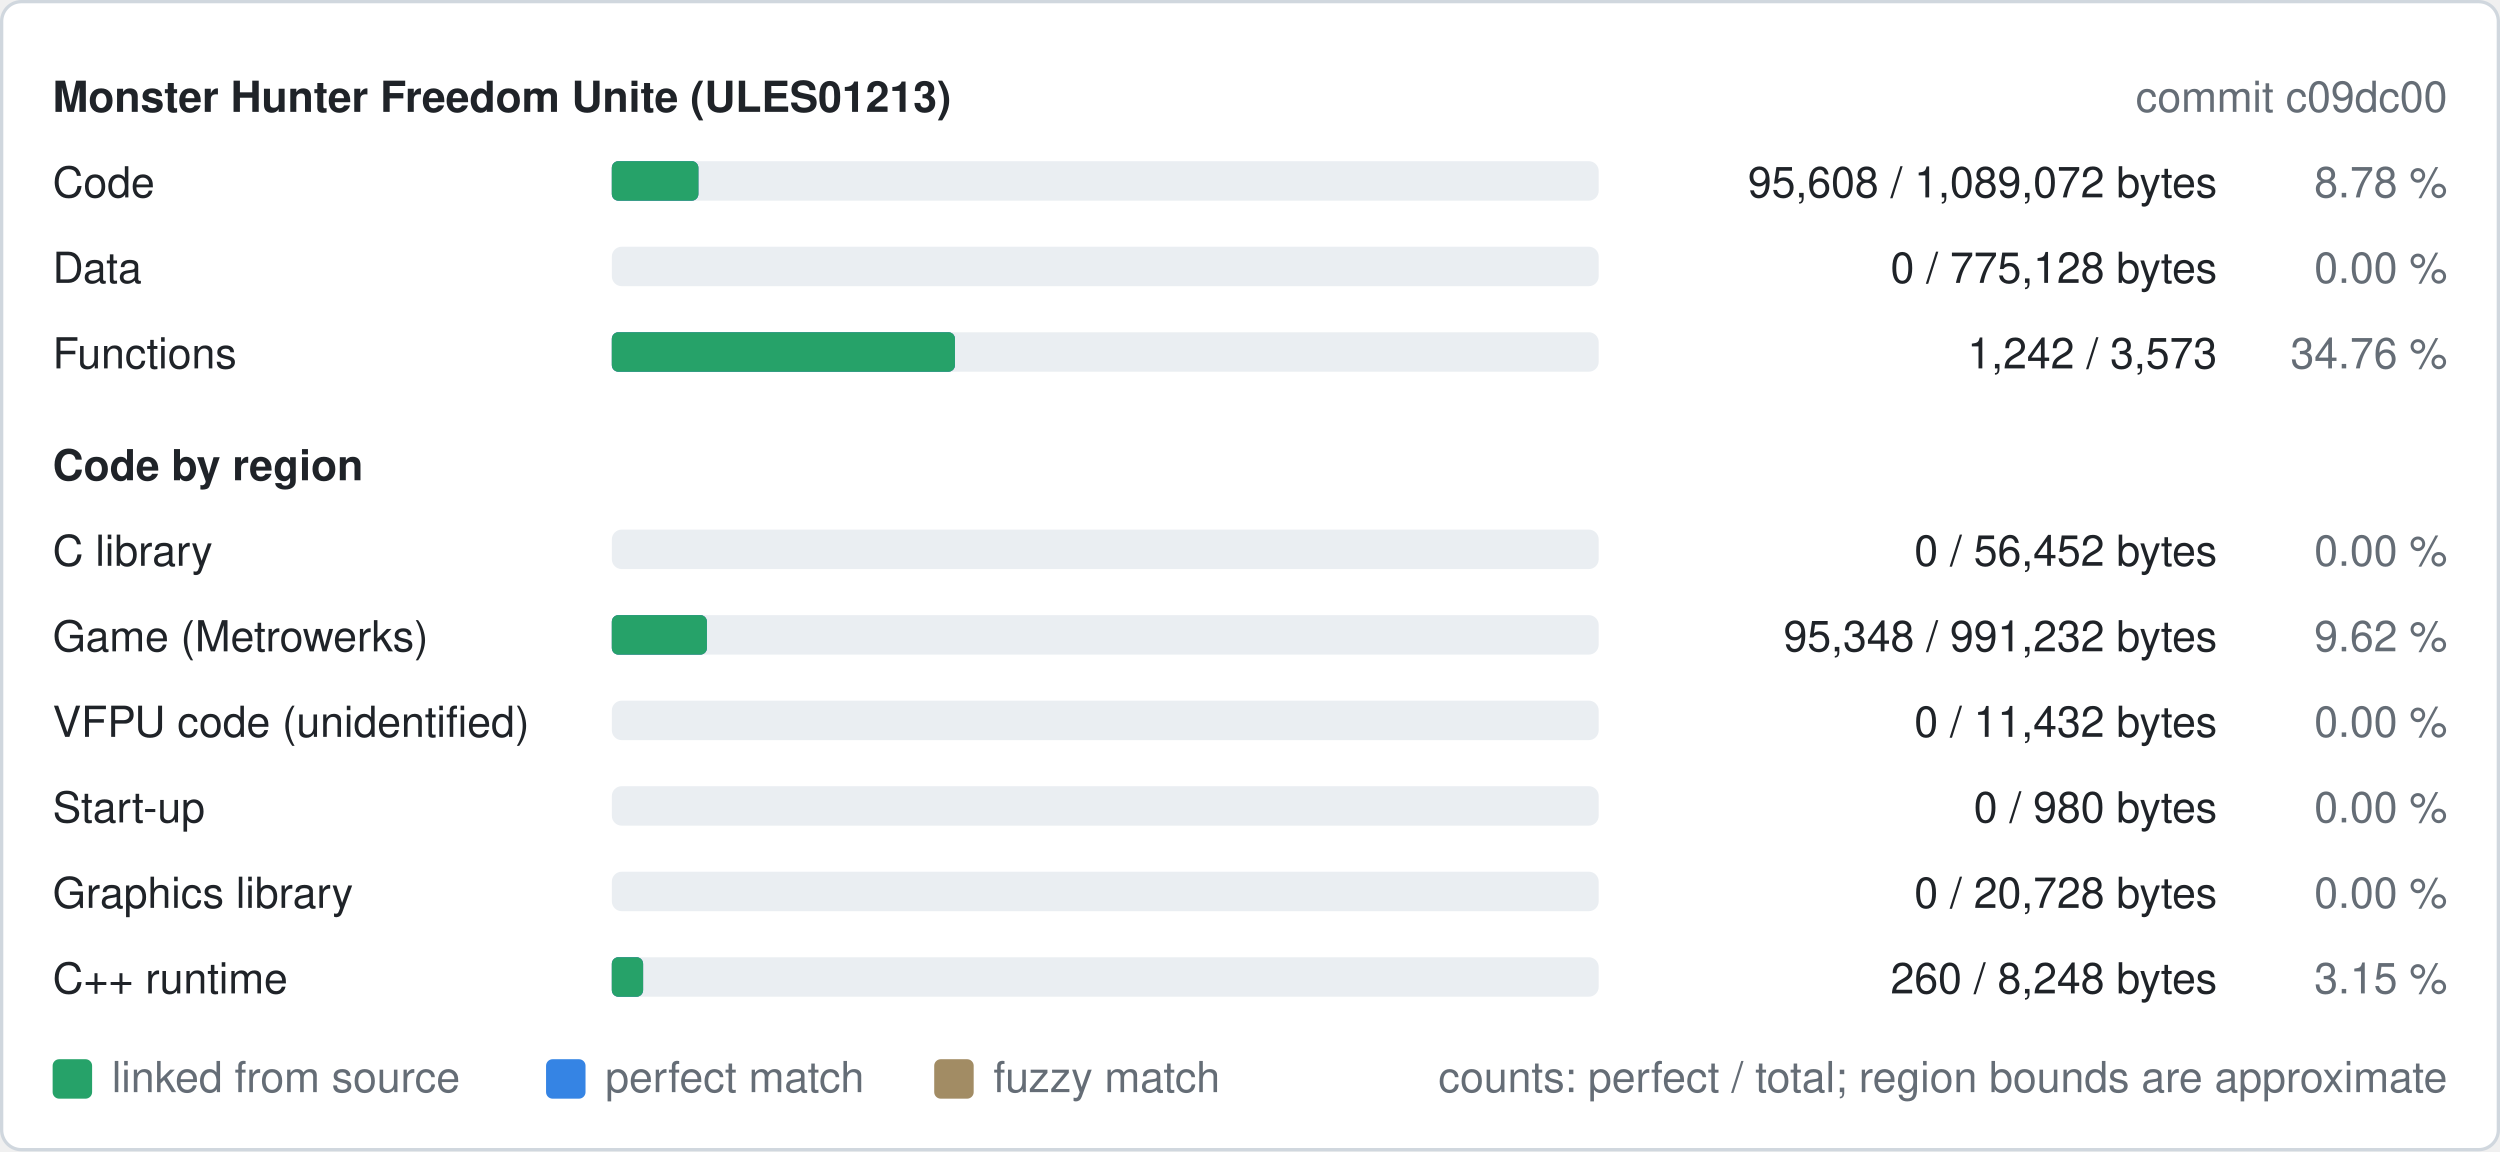
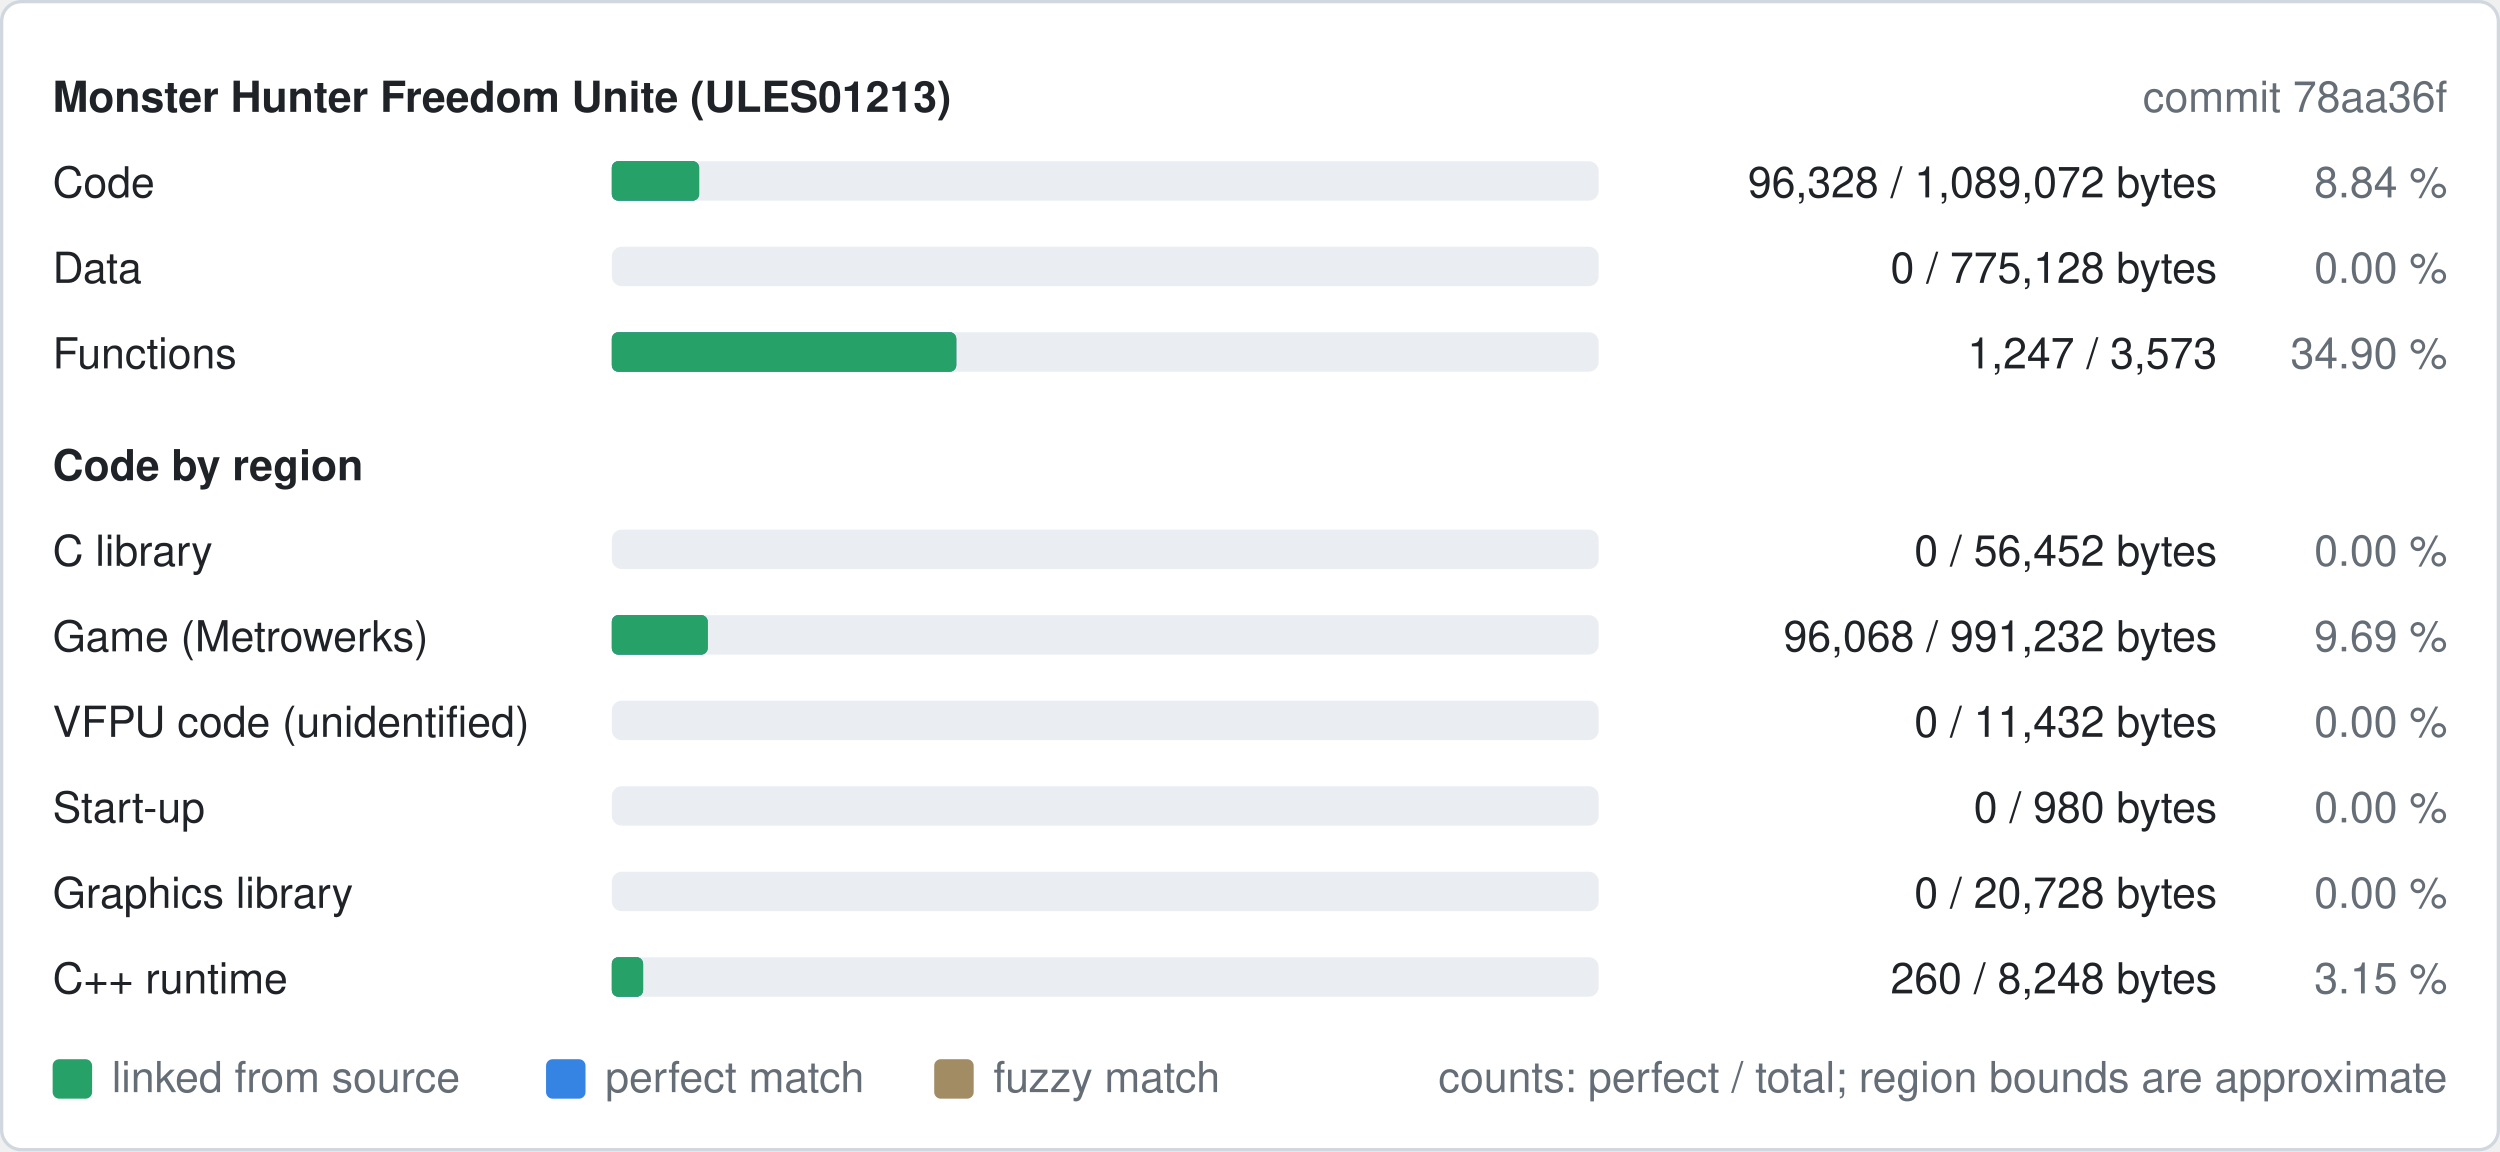
<svg xmlns="http://www.w3.org/2000/svg" width="760" height="350" viewBox="0 0 760 350" role="img" aria-label="Decompilation progress of ULES01213">
  <style>
text{font-family:-apple-system,BlinkMacSystemFont,"Segoe UI",Helvetica,Arial,sans-serif;font-size:13px}
.b{font-weight:600}
.bg{fill:#ffffff;stroke:#d0d7de}.t{fill:#1f2328}.m{fill:#656d76}.track{fill:#eaeef2}.fuzzy{fill:#a28c64}.perfect{fill:#3584e4}.linked{fill:#26a269}
@media (prefers-color-scheme: dark){.bg{fill:#0d1117;stroke:#30363d}.t{fill:#e6edf3}.m{fill:#8d96a0}.track{fill:#21262d}.fuzzy{fill:#a28c64}.perfect{fill:#3584e4}.linked{fill:#2ec27e}}
</style>
  <rect class="bg" x="0.5" y="0.5" width="759" height="349" rx="6" />
  <text class="t b" x="16" y="34">Monster Hunter Freedom Unite (ULES01213)</text>
-   <text class="m" x="744" y="34" text-anchor="end">commit c09dc00</text>
+   <text class="m" x="744" y="34" text-anchor="end">commit 78aa36f</text>
  <text class="t" x="16" y="60">Code</text>
  <rect class="track" x="186" y="49" width="300" height="12" rx="3" />
-   <rect class="fuzzy" x="186" y="49" width="26.3" height="12" rx="2" />
-   <rect class="perfect" x="186" y="49" width="26.3" height="12" rx="2" />
-   <rect class="linked" x="186" y="49" width="26.3" height="12" rx="2" />
-   <text class="t" x="674" y="60" text-anchor="end">95,608 / 1,089,072 bytes</text>
-   <text class="m" x="744" y="60" text-anchor="end">8.78 %</text>
+   <rect class="fuzzy" x="186" y="49" width="26.6" height="12" rx="2" />
+   <rect class="perfect" x="186" y="49" width="26.5" height="12" rx="2" />
+   <rect class="linked" x="186" y="49" width="26.5" height="12" rx="2" />
+   <text class="t" x="674" y="60" text-anchor="end">96,328 / 1,089,072 bytes</text>
+   <text class="m" x="744" y="60" text-anchor="end">8.84 %</text>
  <text class="t" x="16" y="86">Data</text>
  <rect class="track" x="186" y="75" width="300" height="12" rx="3" />
  <text class="t" x="674" y="86" text-anchor="end">0 / 775,128 bytes</text>
  <text class="m" x="744" y="86" text-anchor="end">0.00 %</text>
  <text class="t" x="16" y="112">Functions</text>
  <rect class="track" x="186" y="101" width="300" height="12" rx="3" />
-   <rect class="fuzzy" x="186" y="101" width="104.3" height="12" rx="2" />
-   <rect class="perfect" x="186" y="101" width="104.3" height="12" rx="2" />
-   <rect class="linked" x="186" y="101" width="104.3" height="12" rx="2" />
-   <text class="t" x="674" y="112" text-anchor="end">1,242 / 3,573</text>
-   <text class="m" x="744" y="112" text-anchor="end">34.76 %</text>
+   <rect class="fuzzy" x="186" y="101" width="104.7" height="12" rx="2" />
+   <rect class="perfect" x="186" y="101" width="104.7" height="12" rx="2" />
+   <rect class="linked" x="186" y="101" width="104.7" height="12" rx="2" />
+   <text class="t" x="674" y="112" text-anchor="end">1,247 / 3,573</text>
+   <text class="m" x="744" y="112" text-anchor="end">34.90 %</text>
  <text class="t b" x="16" y="146">Code by region</text>
  <text class="t" x="16" y="172">C library</text>
  <rect class="track" x="186" y="161" width="300" height="12" rx="3" />
  <text class="t" x="674" y="172" text-anchor="end">0 / 56,452 bytes</text>
  <text class="m" x="744" y="172" text-anchor="end">0.00 %</text>
  <text class="t" x="16" y="198">Game (Metrowerks)</text>
  <rect class="track" x="186" y="187" width="300" height="12" rx="3" />
-   <rect class="fuzzy" x="186" y="187" width="28.9" height="12" rx="2" />
-   <rect class="perfect" x="186" y="187" width="28.9" height="12" rx="2" />
-   <rect class="linked" x="186" y="187" width="28.9" height="12" rx="2" />
-   <text class="t" x="674" y="198" text-anchor="end">95,348 / 991,232 bytes</text>
-   <text class="m" x="744" y="198" text-anchor="end">9.62 %</text>
+   <rect class="fuzzy" x="186" y="187" width="29.2" height="12" rx="2" />
+   <rect class="perfect" x="186" y="187" width="29.1" height="12" rx="2" />
+   <rect class="linked" x="186" y="187" width="29.1" height="12" rx="2" />
+   <text class="t" x="674" y="198" text-anchor="end">96,068 / 991,232 bytes</text>
+   <text class="m" x="744" y="198" text-anchor="end">9.69 %</text>
  <text class="t" x="16" y="224">VFPU code (unidentified)</text>
  <rect class="track" x="186" y="213" width="300" height="12" rx="3" />
  <text class="t" x="674" y="224" text-anchor="end">0 / 11,432 bytes</text>
  <text class="m" x="744" y="224" text-anchor="end">0.00 %</text>
  <text class="t" x="16" y="250">Start-up</text>
  <rect class="track" x="186" y="239" width="300" height="12" rx="3" />
  <text class="t" x="674" y="250" text-anchor="end">0 / 980 bytes</text>
  <text class="m" x="744" y="250" text-anchor="end">0.00 %</text>
  <text class="t" x="16" y="276">Graphics library</text>
  <rect class="track" x="186" y="265" width="300" height="12" rx="3" />
  <text class="t" x="674" y="276" text-anchor="end">0 / 20,728 bytes</text>
  <text class="m" x="744" y="276" text-anchor="end">0.00 %</text>
  <text class="t" x="16" y="302">C++ runtime</text>
  <rect class="track" x="186" y="291" width="300" height="12" rx="3" />
  <rect class="fuzzy" x="186" y="291" width="9.5" height="12" rx="2" />
  <rect class="perfect" x="186" y="291" width="9.5" height="12" rx="2" />
  <rect class="linked" x="186" y="291" width="9.5" height="12" rx="2" />
  <text class="t" x="674" y="302" text-anchor="end">260 / 8,248 bytes</text>
  <text class="m" x="744" y="302" text-anchor="end">3.15 %</text>
  <rect class="linked" x="16" y="322" width="12" height="12" rx="2" />
  <text class="m" x="34" y="332">linked from source</text>
  <rect class="perfect" x="166" y="322" width="12" height="12" rx="2" />
  <text class="m" x="184" y="332">perfect match</text>
  <rect class="fuzzy" x="284" y="322" width="12" height="12" rx="2" />
  <text class="m" x="302" y="332">fuzzy match</text>
  <text class="m" x="744" y="332" text-anchor="end">counts: perfect / total; region bounds are approximate</text>
</svg>
